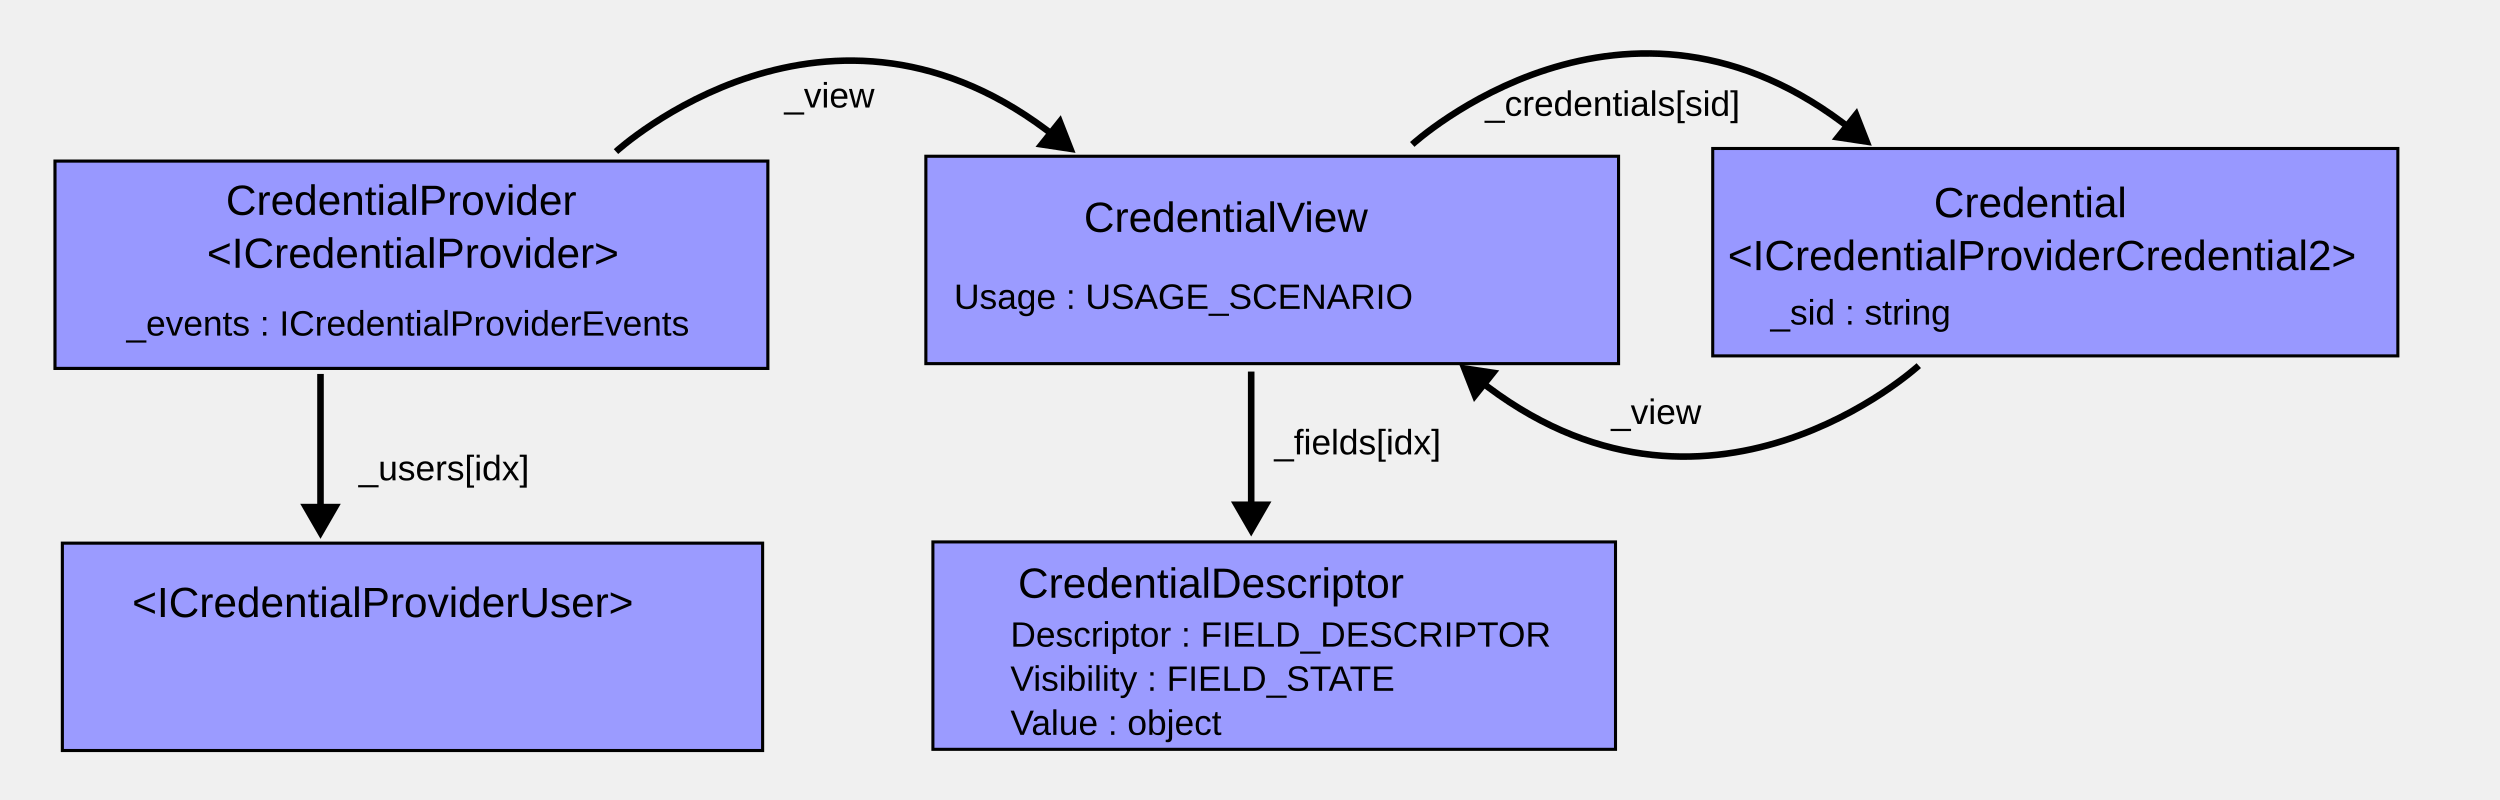
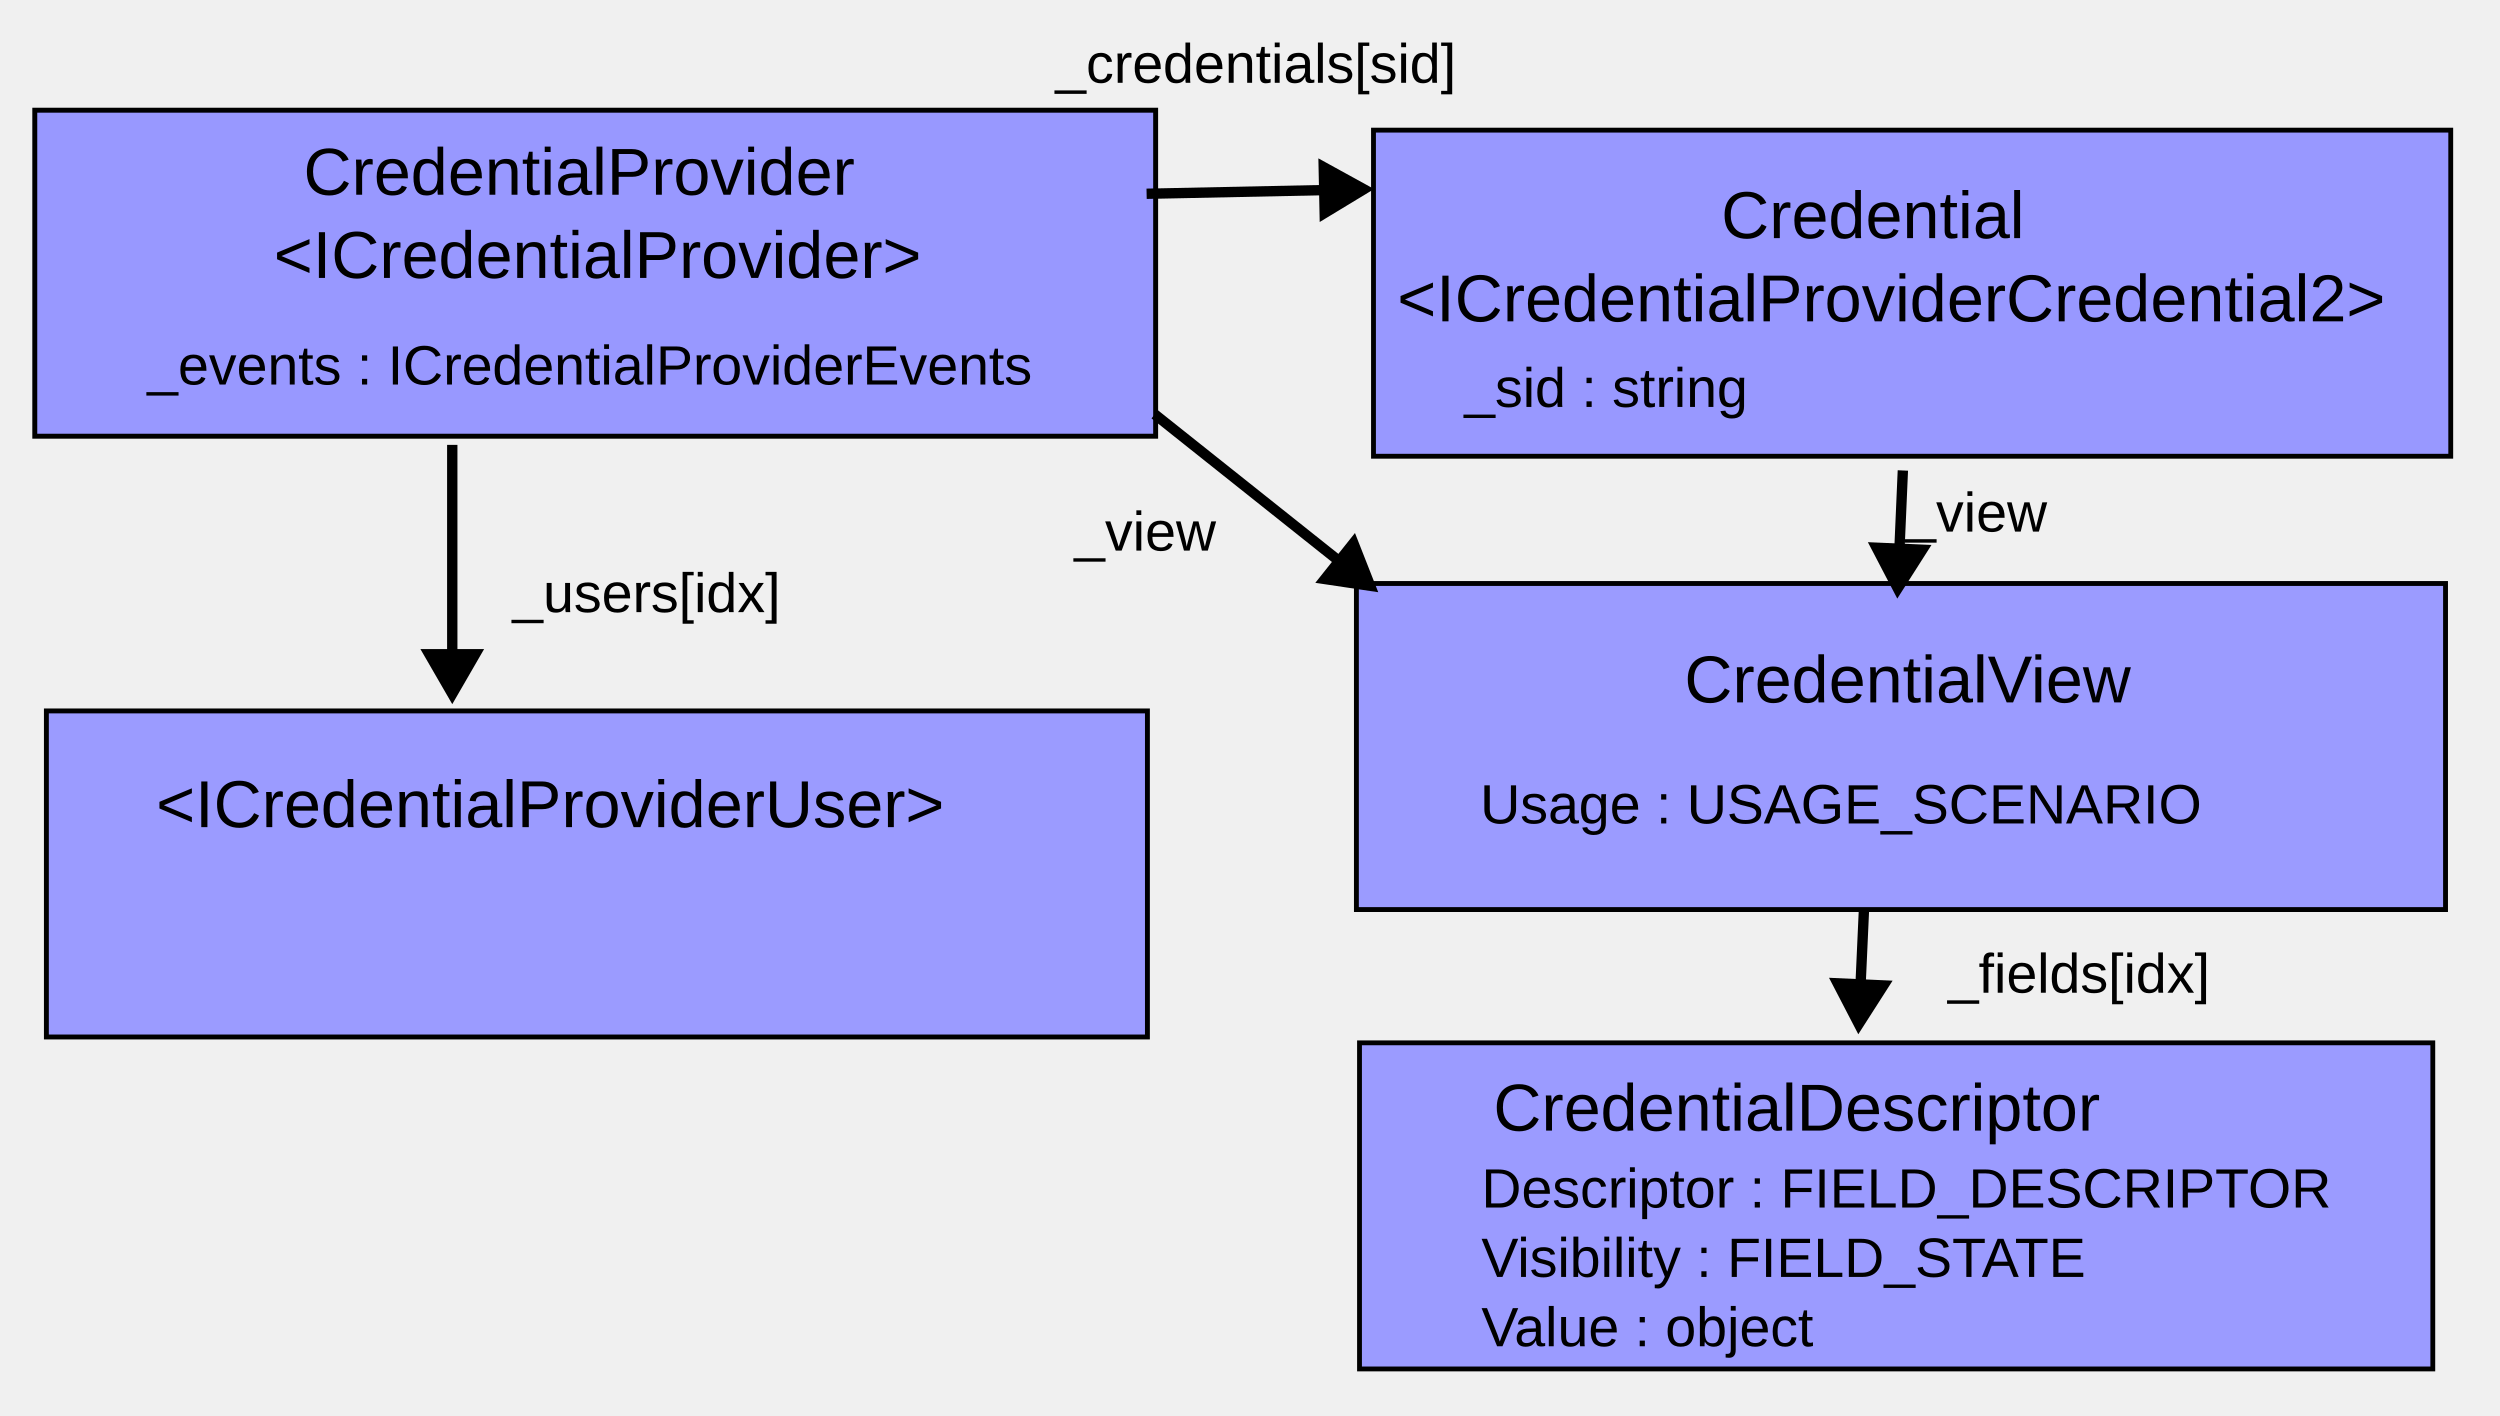
- <svg xmlns="http://www.w3.org/2000/svg" width="250mm" height="80mm" viewBox="0 0 250 80" version="1.1" id="svg1">
+ <svg xmlns="http://www.w3.org/2000/svg" width="159mm" height="90mm" viewBox="0 0 159 90" version="1.1" id="svg1">
  <defs id="defs1">
    <rect x="406.973" y="118.462" width="1.911" height="13.375" id="rect11" />
    <rect x="510.149" y="301.886" width="30.571" height="47.767" id="rect6" />
-     <marker style="overflow:visible" id="Triangle" refX="0" refY="0" orient="auto-start-reverse" markerWidth="1" markerHeight="1" viewBox="0 0 1 1" preserveAspectRatio="xMidYMid">
-       <path transform="scale(0.5)" style="fill:context-stroke;fill-rule:evenodd;stroke:context-stroke;stroke-width:1pt" d="M 5.77,0 -2.88,5 V -5 Z" id="path135" />
-     </marker>
    <marker style="overflow:visible" id="Triangle-2" refX="0" refY="0" orient="auto-start-reverse" markerWidth="1" markerHeight="1" viewBox="0 0 1 1" preserveAspectRatio="xMidYMid">
      <path transform="scale(0.5)" style="fill:context-stroke;fill-rule:evenodd;stroke:context-stroke;stroke-width:1pt" d="M 5.77,0 -2.88,5 V -5 Z" id="path135-2" />
    </marker>
-     <marker style="overflow:visible" id="Triangle-79" refX="0" refY="0" orient="auto-start-reverse" markerWidth="1" markerHeight="1" viewBox="0 0 1 1" preserveAspectRatio="xMidYMid">
-       <path transform="scale(0.5)" style="fill:context-stroke;fill-rule:evenodd;stroke:context-stroke;stroke-width:1pt" d="M 5.77,0 -2.88,5 V -5 Z" id="path135-5" />
-     </marker>
    <marker style="overflow:visible" id="Triangle-2-2" refX="0" refY="0" orient="auto-start-reverse" markerWidth="1" markerHeight="1" viewBox="0 0 1 1" preserveAspectRatio="xMidYMid">
      <path transform="scale(0.5)" style="fill:context-stroke;fill-rule:evenodd;stroke:context-stroke;stroke-width:1pt" d="M 5.77,0 -2.88,5 V -5 Z" id="path135-2-3" />
+     </marker>
+     <marker style="overflow:visible" id="Triangle-2-2-4" refX="0" refY="0" orient="auto-start-reverse" markerWidth="1" markerHeight="1" viewBox="0 0 1 1" preserveAspectRatio="xMidYMid">
+       <path transform="scale(0.5)" style="fill:context-stroke;fill-rule:evenodd;stroke:context-stroke;stroke-width:1pt" d="M 5.77,0 -2.88,5 V -5 Z" id="path135-2-3-8" />
+     </marker>
+     <marker style="overflow:visible" id="Triangle-2-2-4-1" refX="0" refY="0" orient="auto-start-reverse" markerWidth="1" markerHeight="1" viewBox="0 0 1 1" preserveAspectRatio="xMidYMid">
+       <path transform="scale(0.5)" style="fill:context-stroke;fill-rule:evenodd;stroke:context-stroke;stroke-width:1pt" d="M 5.77,0 -2.88,5 V -5 Z" id="path135-2-3-8-7" />
+     </marker>
+     <marker style="overflow:visible" id="Triangle-2-2-4-6" refX="0" refY="0" orient="auto-start-reverse" markerWidth="1" markerHeight="1" viewBox="0 0 1 1" preserveAspectRatio="xMidYMid">
+       <path transform="scale(0.5)" style="fill:context-stroke;fill-rule:evenodd;stroke:context-stroke;stroke-width:1pt" d="M 5.77,0 -2.88,5 V -5 Z" id="path135-2-3-8-1" />
    </marker>
  </defs>
  <g id="layer1">
    <text xml:space="preserve" style="font-style:normal;font-variant:normal;font-weight:normal;font-stretch:normal;font-size:5.644px;font-family:Arial;-inkscape-font-specification:'Arial, Normal';font-variant-ligatures:normal;font-variant-caps:normal;font-variant-numeric:normal;font-variant-east-asian:normal;text-align:start;writing-mode:lr-tb;direction:ltr;text-anchor:start;fill:#ffffff;stroke-width:0.265;stroke-dasharray:none" x="10.111" y="48.531" id="text2">
      <tspan id="tspan2" style="font-style:normal;font-variant:normal;font-weight:normal;font-stretch:normal;font-size:5.644px;font-family:Arial;-inkscape-font-specification:'Arial, Normal';font-variant-ligatures:normal;font-variant-caps:normal;font-variant-numeric:normal;font-variant-east-asian:normal;stroke-width:0.265" x="10.111" y="48.531" />
    </text>
-     <rect style="fill:#9898ff;fill-opacity:1;stroke:#000000;stroke-width:0.308;stroke-dasharray:none;stroke-opacity:1" id="rect2-2-5" width="68.513" height="20.74" x="171.272" y="14.849" />
-     <rect style="fill:#9898ff;fill-opacity:1;stroke:#000000;stroke-width:0.314;stroke-dasharray:none;stroke-opacity:1" id="rect2-2-5-1" width="71.287" height="20.734" x="5.498" y="16.108" />
-     <rect style="fill:#9b9bff;fill-opacity:1;stroke:#000000;stroke-width:0.31;stroke-dasharray:none;stroke-opacity:1" id="rect2-2-5-7" width="69.269" height="20.738" x="92.586" y="15.625" />
-     <rect style="fill:#9b9bff;fill-opacity:1;stroke:#000000;stroke-width:0.307;stroke-dasharray:none;stroke-opacity:1" id="rect2-2-5-7-8" width="68.261" height="20.741" x="93.29" y="54.192" />
-     <rect style="fill:#9b9bff;fill-opacity:1;stroke:#000000;stroke-width:0.311;stroke-dasharray:none;stroke-opacity:1" id="rect2-2-5-7-8-6" width="70.026" height="20.737" x="6.236" y="54.315" />
-     <text xml:space="preserve" style="font-size:4.233px;font-family:Arial;-inkscape-font-specification:'Arial, Normal';text-align:center;writing-mode:lr-tb;direction:ltr;text-anchor:middle;fill:#000000;fill-opacity:1;stroke:none;stroke-width:0.758;stroke-dasharray:none;stroke-dashoffset:0;stroke-opacity:1" x="44.234" y="21.485" id="text1">
-       <tspan id="tspan1" style="font-size:4.233px;text-align:center;text-anchor:middle;fill:#000000;fill-opacity:1;stroke:none;stroke-width:0.758;stroke-dasharray:none;stroke-dashoffset:0;stroke-opacity:1" x="44.234" y="21.485">CredentialProvider</tspan>
-       <tspan style="font-size:4.233px;text-align:center;text-anchor:middle;fill:#000000;fill-opacity:1;stroke:none;stroke-width:0.758;stroke-dasharray:none;stroke-dashoffset:0;stroke-opacity:1" x="44.234" y="26.777" id="tspan3">&lt;ICredentialProvider&gt;</tspan>
+     <rect style="fill:#9898ff;fill-opacity:1;stroke:#000000;stroke-width:0.308;stroke-dasharray:none;stroke-opacity:1" id="rect2-2-5" width="68.513" height="20.74" x="87.354" y="8.277" />
+     <rect style="fill:#9898ff;fill-opacity:1;stroke:#000000;stroke-width:0.314;stroke-dasharray:none;stroke-opacity:1" id="rect2-2-5-1" width="71.287" height="20.734" x="2.212" y="7.009" />
+     <rect style="fill:#9b9bff;fill-opacity:1;stroke:#000000;stroke-width:0.31;stroke-dasharray:none;stroke-opacity:1" id="rect2-2-5-7" width="69.269" height="20.738" x="86.267" y="37.11" />
+     <rect style="fill:#9b9bff;fill-opacity:1;stroke:#000000;stroke-width:0.307;stroke-dasharray:none;stroke-opacity:1" id="rect2-2-5-7-8" width="68.261" height="20.741" x="86.465" y="66.324" />
+     <rect style="fill:#9b9bff;fill-opacity:1;stroke:#000000;stroke-width:0.311;stroke-dasharray:none;stroke-opacity:1" id="rect2-2-5-7-8-6" width="70.026" height="20.737" x="2.95" y="45.215" />
+     <text xml:space="preserve" style="font-size:4.233px;font-family:Arial;-inkscape-font-specification:'Arial, Normal';text-align:center;writing-mode:lr-tb;direction:ltr;text-anchor:middle;fill:#000000;fill-opacity:1;stroke:none;stroke-width:0.758;stroke-dasharray:none;stroke-dashoffset:0;stroke-opacity:1" x="40.948" y="12.386" id="text1">
+       <tspan id="tspan1" style="font-size:4.233px;text-align:center;text-anchor:middle;fill:#000000;fill-opacity:1;stroke:none;stroke-width:0.758;stroke-dasharray:none;stroke-dashoffset:0;stroke-opacity:1" x="40.948" y="12.386">CredentialProvider</tspan>
+       <tspan style="font-size:4.233px;text-align:center;text-anchor:middle;fill:#000000;fill-opacity:1;stroke:none;stroke-width:0.758;stroke-dasharray:none;stroke-dashoffset:0;stroke-opacity:1" x="40.948" y="17.677" id="tspan3">&lt;ICredentialProvider&gt;</tspan>
    </text>
-     <text xml:space="preserve" style="font-size:3.528px;font-family:Arial;-inkscape-font-specification:'Arial, Normal';text-align:start;writing-mode:lr-tb;direction:ltr;text-anchor:start;fill:#000000;fill-opacity:1;stroke:none;stroke-width:0.758;stroke-dasharray:none;stroke-dashoffset:0;stroke-opacity:1" x="35.859" y="48.031" id="text1-88">
-       <tspan style="font-size:3.528px;text-align:start;text-anchor:start;fill:#000000;fill-opacity:1;stroke:none;stroke-width:0.758;stroke-dasharray:none;stroke-dashoffset:0;stroke-opacity:1" x="35.859" y="48.031" id="tspan4">_users[idx]</tspan>
+     <text xml:space="preserve" style="font-size:3.528px;font-family:Arial;-inkscape-font-specification:'Arial, Normal';text-align:start;writing-mode:lr-tb;direction:ltr;text-anchor:start;fill:#000000;fill-opacity:1;stroke:none;stroke-width:0.758;stroke-dasharray:none;stroke-dashoffset:0;stroke-opacity:1" x="32.573" y="38.932" id="text1-88">
+       <tspan style="font-size:3.528px;text-align:start;text-anchor:start;fill:#000000;fill-opacity:1;stroke:none;stroke-width:0.758;stroke-dasharray:none;stroke-dashoffset:0;stroke-opacity:1" x="32.573" y="38.932" id="tspan4">_users[idx]</tspan>
    </text>
-     <text xml:space="preserve" style="font-size:3.528px;font-family:Arial;-inkscape-font-specification:'Arial, Normal';text-align:start;writing-mode:lr-tb;direction:ltr;text-anchor:start;fill:#000000;fill-opacity:1;stroke:none;stroke-width:0.758;stroke-dasharray:none;stroke-dashoffset:0;stroke-opacity:1" x="12.64" y="33.558" id="text1-88-79">
-       <tspan style="font-size:3.528px;text-align:start;text-anchor:start;fill:#000000;fill-opacity:1;stroke:none;stroke-width:0.758;stroke-dasharray:none;stroke-dashoffset:0;stroke-opacity:1" x="12.64" y="33.558" id="tspan4-4">_events : ICredentialProviderEvents</tspan>
+     <text xml:space="preserve" style="font-size:3.528px;font-family:Arial;-inkscape-font-specification:'Arial, Normal';text-align:start;writing-mode:lr-tb;direction:ltr;text-anchor:start;fill:#000000;fill-opacity:1;stroke:none;stroke-width:0.758;stroke-dasharray:none;stroke-dashoffset:0;stroke-opacity:1" x="9.354" y="24.458" id="text1-88-79">
+       <tspan style="font-size:3.528px;text-align:start;text-anchor:start;fill:#000000;fill-opacity:1;stroke:none;stroke-width:0.758;stroke-dasharray:none;stroke-dashoffset:0;stroke-opacity:1" x="9.354" y="24.458" id="tspan4-4">_events : ICredentialProviderEvents</tspan>
    </text>
-     <text xml:space="preserve" style="font-size:3.528px;font-family:Arial;-inkscape-font-specification:'Arial, Normal';text-align:start;writing-mode:lr-tb;direction:ltr;text-anchor:start;fill:#000000;fill-opacity:1;stroke:none;stroke-width:0.758;stroke-dasharray:none;stroke-dashoffset:0;stroke-opacity:1" x="127.417" y="45.441" id="text1-88-7">
-       <tspan style="font-size:3.528px;text-align:start;text-anchor:start;fill:#000000;fill-opacity:1;stroke:none;stroke-width:0.758;stroke-dasharray:none;stroke-dashoffset:0;stroke-opacity:1" x="127.417" y="45.441" id="tspan5">_fields[idx]</tspan>
+     <text xml:space="preserve" style="font-size:3.528px;font-family:Arial;-inkscape-font-specification:'Arial, Normal';text-align:start;writing-mode:lr-tb;direction:ltr;text-anchor:start;fill:#000000;fill-opacity:1;stroke:none;stroke-width:0.758;stroke-dasharray:none;stroke-dashoffset:0;stroke-opacity:1" x="123.879" y="63.134" id="text1-88-7">
+       <tspan style="font-size:3.528px;text-align:start;text-anchor:start;fill:#000000;fill-opacity:1;stroke:none;stroke-width:0.758;stroke-dasharray:none;stroke-dashoffset:0;stroke-opacity:1" x="123.879" y="63.134" id="tspan5">_fields[idx]</tspan>
    </text>
-     <text xml:space="preserve" style="font-size:3.528px;font-family:Arial;-inkscape-font-specification:'Arial, Normal';text-align:start;writing-mode:lr-tb;direction:ltr;text-anchor:start;fill:#000000;fill-opacity:1;stroke:none;stroke-width:0.758;stroke-dasharray:none;stroke-dashoffset:0;stroke-opacity:1" x="101.038" y="64.667" id="text1-88-7-4">
-       <tspan style="font-size:3.528px;text-align:start;text-anchor:start;fill:#000000;fill-opacity:1;stroke:none;stroke-width:0.758;stroke-dasharray:none;stroke-dashoffset:0;stroke-opacity:1" x="101.038" y="64.667" id="tspan5-23">Descriptor : FIELD_DESCRIPTOR</tspan>
-       <tspan style="font-size:3.528px;text-align:start;text-anchor:start;fill:#000000;fill-opacity:1;stroke:none;stroke-width:0.758;stroke-dasharray:none;stroke-dashoffset:0;stroke-opacity:1" x="101.038" y="69.077" id="tspan7">Visibility : FIELD_STATE</tspan>
-       <tspan style="font-size:3.528px;text-align:start;text-anchor:start;fill:#000000;fill-opacity:1;stroke:none;stroke-width:0.758;stroke-dasharray:none;stroke-dashoffset:0;stroke-opacity:1" x="101.038" y="73.487" id="tspan9">Value : object</tspan>
+     <text xml:space="preserve" style="font-size:3.528px;font-family:Arial;-inkscape-font-specification:'Arial, Normal';text-align:start;writing-mode:lr-tb;direction:ltr;text-anchor:start;fill:#000000;fill-opacity:1;stroke:none;stroke-width:0.758;stroke-dasharray:none;stroke-dashoffset:0;stroke-opacity:1" x="94.213" y="76.8" id="text1-88-7-4">
+       <tspan style="font-size:3.528px;text-align:start;text-anchor:start;fill:#000000;fill-opacity:1;stroke:none;stroke-width:0.758;stroke-dasharray:none;stroke-dashoffset:0;stroke-opacity:1" x="94.213" y="76.8" id="tspan5-23">Descriptor : FIELD_DESCRIPTOR</tspan>
+       <tspan style="font-size:3.528px;text-align:start;text-anchor:start;fill:#000000;fill-opacity:1;stroke:none;stroke-width:0.758;stroke-dasharray:none;stroke-dashoffset:0;stroke-opacity:1" x="94.213" y="81.21" id="tspan7">Visibility : FIELD_STATE</tspan>
+       <tspan style="font-size:3.528px;text-align:start;text-anchor:start;fill:#000000;fill-opacity:1;stroke:none;stroke-width:0.758;stroke-dasharray:none;stroke-dashoffset:0;stroke-opacity:1" x="94.213" y="85.62" id="tspan9">Value : object</tspan>
    </text>
-     <text xml:space="preserve" style="font-size:3.528px;font-family:Arial;-inkscape-font-specification:'Arial, Normal';text-align:start;writing-mode:lr-tb;direction:ltr;text-anchor:start;fill:#000000;fill-opacity:1;stroke:none;stroke-width:0.758;stroke-dasharray:none;stroke-dashoffset:0;stroke-opacity:1" x="95.405" y="30.887" id="text1-88-7-1">
-       <tspan style="font-size:3.528px;text-align:start;text-anchor:start;fill:#000000;fill-opacity:1;stroke:none;stroke-width:0.758;stroke-dasharray:none;stroke-dashoffset:0;stroke-opacity:1" x="95.405" y="30.887" id="tspan10">Usage : USAGE_SCENARIO</tspan>
+     <text xml:space="preserve" style="font-size:3.528px;font-family:Arial;-inkscape-font-specification:'Arial, Normal';text-align:start;writing-mode:lr-tb;direction:ltr;text-anchor:start;fill:#000000;fill-opacity:1;stroke:none;stroke-width:0.758;stroke-dasharray:none;stroke-dashoffset:0;stroke-opacity:1" x="94.141" y="52.372" id="text1-88-7-1">
+       <tspan style="font-size:3.528px;text-align:start;text-anchor:start;fill:#000000;fill-opacity:1;stroke:none;stroke-width:0.758;stroke-dasharray:none;stroke-dashoffset:0;stroke-opacity:1" x="94.141" y="52.372" id="tspan10">Usage : USAGE_SCENARIO</tspan>
    </text>
-     <text xml:space="preserve" style="font-size:3.528px;font-family:Arial;-inkscape-font-specification:'Arial, Normal';text-align:start;writing-mode:lr-tb;direction:ltr;text-anchor:start;fill:#000000;fill-opacity:1;stroke:none;stroke-width:0.758;stroke-dasharray:none;stroke-dashoffset:0;stroke-opacity:1" x="177.041" y="32.455" id="text1-88-7-6">
-       <tspan style="font-size:3.528px;text-align:start;text-anchor:start;fill:#000000;fill-opacity:1;stroke:none;stroke-width:0.758;stroke-dasharray:none;stroke-dashoffset:0;stroke-opacity:1" x="177.041" y="32.455" id="tspan5-4">_sid : string</tspan>
+     <text xml:space="preserve" style="font-size:3.528px;font-family:Arial;-inkscape-font-specification:'Arial, Normal';text-align:start;writing-mode:lr-tb;direction:ltr;text-anchor:start;fill:#000000;fill-opacity:1;stroke:none;stroke-width:0.758;stroke-dasharray:none;stroke-dashoffset:0;stroke-opacity:1" x="93.123" y="25.883" id="text1-88-7-6">
+       <tspan style="font-size:3.528px;text-align:start;text-anchor:start;fill:#000000;fill-opacity:1;stroke:none;stroke-width:0.758;stroke-dasharray:none;stroke-dashoffset:0;stroke-opacity:1" x="93.123" y="25.883" id="tspan5-4">_sid : string</tspan>
    </text>
-     <text xml:space="preserve" style="font-size:3.528px;font-family:Arial;-inkscape-font-specification:'Arial, Normal';text-align:center;writing-mode:lr-tb;direction:ltr;text-anchor:middle;fill:#000000;fill-opacity:1;stroke:none;stroke-width:0.758;stroke-dasharray:none;stroke-dashoffset:0;stroke-opacity:1" x="85.382" y="10.754" id="text1-8">
-       <tspan style="font-size:3.528px;text-align:center;text-anchor:middle;fill:#000000;fill-opacity:1;stroke:none;stroke-width:0.758;stroke-dasharray:none;stroke-dashoffset:0;stroke-opacity:1" x="85.382" y="10.754" id="tspan3-5">_view</tspan>
+     <text xml:space="preserve" style="font-size:3.528px;font-family:Arial;-inkscape-font-specification:'Arial, Normal';text-align:center;writing-mode:lr-tb;direction:ltr;text-anchor:middle;fill:#000000;fill-opacity:1;stroke:none;stroke-width:0.758;stroke-dasharray:none;stroke-dashoffset:0;stroke-opacity:1" x="75.272" y="35.02" id="text1-8">
+       <tspan style="font-size:3.528px;text-align:center;text-anchor:middle;fill:#000000;fill-opacity:1;stroke:none;stroke-width:0.758;stroke-dasharray:none;stroke-dashoffset:0;stroke-opacity:1" x="75.272" y="35.02" id="tspan3-5">_view</tspan>
    </text>
-     <text xml:space="preserve" style="font-size:3.528px;font-family:Arial;-inkscape-font-specification:'Arial, Normal';text-align:center;writing-mode:lr-tb;direction:ltr;text-anchor:middle;fill:#000000;fill-opacity:1;stroke:none;stroke-width:0.758;stroke-dasharray:none;stroke-dashoffset:0;stroke-opacity:1" x="168.066" y="42.401" id="text1-8-6-1">
-       <tspan style="font-size:3.528px;text-align:center;text-anchor:middle;fill:#000000;fill-opacity:1;stroke:none;stroke-width:0.758;stroke-dasharray:none;stroke-dashoffset:0;stroke-opacity:1" x="168.066" y="42.401" id="tspan3-5-0-3">_view</tspan>
+     <text xml:space="preserve" style="font-size:3.528px;font-family:Arial;-inkscape-font-specification:'Arial, Normal';text-align:center;writing-mode:lr-tb;direction:ltr;text-anchor:middle;fill:#000000;fill-opacity:1;stroke:none;stroke-width:0.758;stroke-dasharray:none;stroke-dashoffset:0;stroke-opacity:1" x="128.129" y="33.807" id="text1-8-6-1">
+       <tspan style="font-size:3.528px;text-align:center;text-anchor:middle;fill:#000000;fill-opacity:1;stroke:none;stroke-width:0.758;stroke-dasharray:none;stroke-dashoffset:0;stroke-opacity:1" x="128.129" y="33.807" id="tspan3-5-0-3">_view</tspan>
    </text>
-     <text xml:space="preserve" style="font-size:4.233px;font-family:Arial;-inkscape-font-specification:'Arial, Normal';text-align:center;writing-mode:lr-tb;direction:ltr;text-anchor:middle;fill:#000000;fill-opacity:1;stroke:none;stroke-width:0.758;stroke-dasharray:none;stroke-dashoffset:0" x="207.147" y="21.718" id="text1-1">
-       <tspan id="tspan1-4" style="font-size:4.233px;text-align:center;text-anchor:middle;fill:#000000;fill-opacity:1;stroke:none;stroke-width:0.758;stroke-dasharray:none;stroke-dashoffset:0" x="207.147" y="21.718">Credential</tspan>
-       <tspan style="font-size:4.233px;text-align:center;text-anchor:middle;fill:#000000;fill-opacity:1;stroke:none;stroke-width:0.758;stroke-dasharray:none;stroke-dashoffset:0" x="207.147" y="27.01" id="tspan3-2">&lt;ICredentialProviderCredential2&gt;</tspan>
+     <text xml:space="preserve" style="font-size:4.233px;font-family:Arial;-inkscape-font-specification:'Arial, Normal';text-align:center;writing-mode:lr-tb;direction:ltr;text-anchor:middle;fill:#000000;fill-opacity:1;stroke:none;stroke-width:0.758;stroke-dasharray:none;stroke-dashoffset:0" x="123.228" y="15.146" id="text1-1">
+       <tspan id="tspan1-4" style="font-size:4.233px;text-align:center;text-anchor:middle;fill:#000000;fill-opacity:1;stroke:none;stroke-width:0.758;stroke-dasharray:none;stroke-dashoffset:0" x="123.228" y="15.146">Credential</tspan>
+       <tspan style="font-size:4.233px;text-align:center;text-anchor:middle;fill:#000000;fill-opacity:1;stroke:none;stroke-width:0.758;stroke-dasharray:none;stroke-dashoffset:0" x="123.228" y="20.438" id="tspan3-2">&lt;ICredentialProviderCredential2&gt;</tspan>
    </text>
-     <text xml:space="preserve" style="font-size:4.233px;font-family:Arial;-inkscape-font-specification:'Arial, Normal';text-align:center;writing-mode:lr-tb;direction:ltr;text-anchor:middle;fill:#000000;fill-opacity:1;stroke:none;stroke-width:0.758;stroke-dasharray:none;stroke-dashoffset:0" x="125.527" y="23.187" id="text1-5">
-       <tspan style="font-size:4.233px;text-align:center;text-anchor:middle;fill:#000000;fill-opacity:1;stroke:none;stroke-width:0.758;stroke-dasharray:none;stroke-dashoffset:0" x="125.527" y="23.187" id="tspan3-1">CredentialView</tspan>
+     <text xml:space="preserve" style="font-size:4.233px;font-family:Arial;-inkscape-font-specification:'Arial, Normal';text-align:center;writing-mode:lr-tb;direction:ltr;text-anchor:middle;fill:#000000;fill-opacity:1;stroke:none;stroke-width:0.758;stroke-dasharray:none;stroke-dashoffset:0" x="124.263" y="44.672" id="text1-5">
+       <tspan style="font-size:4.233px;text-align:center;text-anchor:middle;fill:#000000;fill-opacity:1;stroke:none;stroke-width:0.758;stroke-dasharray:none;stroke-dashoffset:0" x="124.263" y="44.672" id="tspan3-1">CredentialView</tspan>
    </text>
-     <text xml:space="preserve" style="font-size:4.233px;font-family:Arial;-inkscape-font-specification:'Arial, Normal';text-align:center;writing-mode:lr-tb;direction:ltr;text-anchor:middle;fill:#000000;fill-opacity:1;stroke:none;stroke-width:0.758;stroke-dasharray:none;stroke-dashoffset:0" x="124.034" y="59.774" id="text1-5-5">
-       <tspan style="font-size:4.233px;text-align:center;text-anchor:middle;fill:#000000;fill-opacity:1;stroke:none;stroke-width:0.758;stroke-dasharray:none;stroke-dashoffset:0" x="124.034" y="59.774" id="tspan3-1-5">CredentialDescriptor</tspan>
+     <text xml:space="preserve" style="font-size:4.233px;font-family:Arial;-inkscape-font-specification:'Arial, Normal';text-align:center;writing-mode:lr-tb;direction:ltr;text-anchor:middle;fill:#000000;fill-opacity:1;stroke:none;stroke-width:0.758;stroke-dasharray:none;stroke-dashoffset:0" x="117.209" y="71.907" id="text1-5-5">
+       <tspan style="font-size:4.233px;text-align:center;text-anchor:middle;fill:#000000;fill-opacity:1;stroke:none;stroke-width:0.758;stroke-dasharray:none;stroke-dashoffset:0" x="117.209" y="71.907" id="tspan3-1-5">CredentialDescriptor</tspan>
    </text>
-     <text xml:space="preserve" style="font-size:4.233px;font-family:Arial;-inkscape-font-specification:'Arial, Normal';text-align:center;writing-mode:lr-tb;direction:ltr;text-anchor:middle;fill:#000000;fill-opacity:1;stroke:none;stroke-width:0.758;stroke-dasharray:none;stroke-dashoffset:0" x="41.224" y="61.705" id="text1-5-5-6">
-       <tspan style="font-size:4.233px;text-align:center;text-anchor:middle;fill:#000000;fill-opacity:1;stroke:none;stroke-width:0.758;stroke-dasharray:none;stroke-dashoffset:0" x="41.224" y="61.705" id="tspan3-1-5-1">&lt;ICredentialProviderUser&gt;</tspan>
+     <text xml:space="preserve" style="font-size:4.233px;font-family:Arial;-inkscape-font-specification:'Arial, Normal';text-align:center;writing-mode:lr-tb;direction:ltr;text-anchor:middle;fill:#000000;fill-opacity:1;stroke:none;stroke-width:0.758;stroke-dasharray:none;stroke-dashoffset:0" x="37.938" y="52.605" id="text1-5-5-6">
+       <tspan style="font-size:4.233px;text-align:center;text-anchor:middle;fill:#000000;fill-opacity:1;stroke:none;stroke-width:0.758;stroke-dasharray:none;stroke-dashoffset:0" x="37.938" y="52.605" id="tspan3-1-5-1">&lt;ICredentialProviderUser&gt;</tspan>
    </text>
-     <path style="fill:none;fill-opacity:1;stroke:#000000;stroke-width:0.658;stroke-dasharray:none;stroke-dashoffset:0;stroke-opacity:1;marker-end:url(#Triangle)" d="m 61.599,15.159 c 0,0 21.303,-19.553 44.128,-1.329" id="path8" />
-     <path style="fill:none;fill-opacity:1;stroke:#000000;stroke-width:0.658;stroke-dasharray:none;stroke-dashoffset:0;stroke-opacity:1;marker-end:url(#Triangle-2)" d="m 141.225,14.444 c 0,0 21.303,-19.553 44.128,-1.329" id="path8-6" />
    <text xml:space="preserve" style="font-size:4.939px;font-family:Arial;-inkscape-font-specification:'Arial, Normal';text-align:center;writing-mode:lr-tb;direction:ltr;text-anchor:middle;fill:none;fill-opacity:1;stroke:#000000;stroke-width:0.758;stroke-dasharray:none;stroke-dashoffset:0;stroke-opacity:1" x="62.939" y="7.33" id="text8">
      <tspan id="tspan8" style="stroke-width:0.758" x="62.939" y="7.33" />
    </text>
-     <text xml:space="preserve" style="font-size:3.528px;font-family:Arial;-inkscape-font-specification:'Arial, Normal';text-align:center;writing-mode:lr-tb;direction:ltr;text-anchor:middle;fill:#000000;fill-opacity:1;stroke:none;stroke-width:0.758;stroke-dasharray:none;stroke-dashoffset:0;stroke-opacity:1" x="163.697" y="11.584" id="text1-8-65">
-       <tspan style="font-size:3.528px;text-align:center;text-anchor:middle;fill:#000000;fill-opacity:1;stroke:none;stroke-width:0.758;stroke-dasharray:none;stroke-dashoffset:0;stroke-opacity:1" x="163.697" y="11.584" id="tspan6">_credentials[sid]</tspan>
+     <text xml:space="preserve" style="font-size:3.528px;font-family:Arial;-inkscape-font-specification:'Arial, Normal';text-align:center;writing-mode:lr-tb;direction:ltr;text-anchor:middle;fill:#000000;fill-opacity:1;stroke:none;stroke-width:0.758;stroke-dasharray:none;stroke-dashoffset:0;stroke-opacity:1" x="82.307" y="5.265" id="text1-8-65">
+       <tspan style="font-size:3.528px;text-align:center;text-anchor:middle;fill:#000000;fill-opacity:1;stroke:none;stroke-width:0.758;stroke-dasharray:none;stroke-dashoffset:0;stroke-opacity:1" x="82.307" y="5.265" id="tspan6">_credentials[sid]</tspan>
    </text>
-     <path style="fill:none;fill-opacity:1;stroke:#000000;stroke-width:0.658;stroke-dasharray:none;stroke-dashoffset:0;stroke-opacity:1;marker-end:url(#Triangle-79)" d="m 191.876,36.562 c 0,0 -21.303,19.553 -44.128,1.329" id="path8-3" />
-     <path style="fill:none;stroke:#000000;stroke-width:0.658;stroke-opacity:1;marker-end:url(#Triangle-2)" d="m 125.119,37.157 10e-6,14.155" id="path1" />
-     <path style="fill:none;stroke:#000000;stroke-width:0.658;stroke-opacity:1;marker-end:url(#Triangle-2-2)" d="m 32.05,37.394 1e-5,14.155" id="path1-4" />
+     <path style="fill:none;stroke:#000000;stroke-width:0.658;stroke-opacity:1;marker-end:url(#Triangle-2)" d="m 118.547,57.883 -0.253,5.561" id="path1" />
+     <path style="fill:none;stroke:#000000;stroke-width:0.658;stroke-opacity:1;marker-end:url(#Triangle-2-2)" d="m 28.764,28.294 10e-6,14.155" id="path1-4" />
    <text xml:space="preserve" transform="scale(0.2645833)" id="text6" style="font-size:16px;font-family:Arial;-inkscape-font-specification:'Arial, Normal';text-align:start;writing-mode:lr-tb;direction:ltr;white-space:pre;shape-inside:url(#rect6);display:inline;fill:none;stroke:#000000;stroke-width:2.487;stroke-opacity:1" />
-     <text xml:space="preserve" transform="scale(0.2645833)" id="text11" style="fill:none;text-orientation:auto;stroke-width:2.487;font-size:13.333px;-inkscape-font-specification:'Arial, Normal';font-family:Arial;stroke:#000000;text-align:start;writing-mode:lr-tb;direction:ltr;white-space:pre;shape-inside:url(#rect11)" />
+     <text xml:space="preserve" transform="scale(0.2645833)" id="text11" style="font-size:13.333px;font-family:Arial;-inkscape-font-specification:'Arial, Normal';text-align:start;writing-mode:lr-tb;direction:ltr;white-space:pre;shape-inside:url(#rect11);display:inline;fill:none;stroke:#000000;stroke-width:2.487" />
+     <path style="fill:none;stroke:#000000;stroke-width:0.658;stroke-opacity:1;marker-end:url(#Triangle-2-2-4)" d="M 72.924,12.324 85.057,12.071" id="path1-4-4" />
+     <path style="fill:none;stroke:#000000;stroke-width:0.658;stroke-opacity:1;marker-end:url(#Triangle-2-2-4-1)" d="M 73.442,26.352 85.828,36.21" id="path1-4-4-5" />
+     <path style="fill:none;stroke:#000000;stroke-width:0.658;stroke-opacity:1;marker-end:url(#Triangle-2-2-4-6)" d="m 121.022,29.922 -0.253,5.814" id="path1-4-4-3" />
  </g>
</svg>
